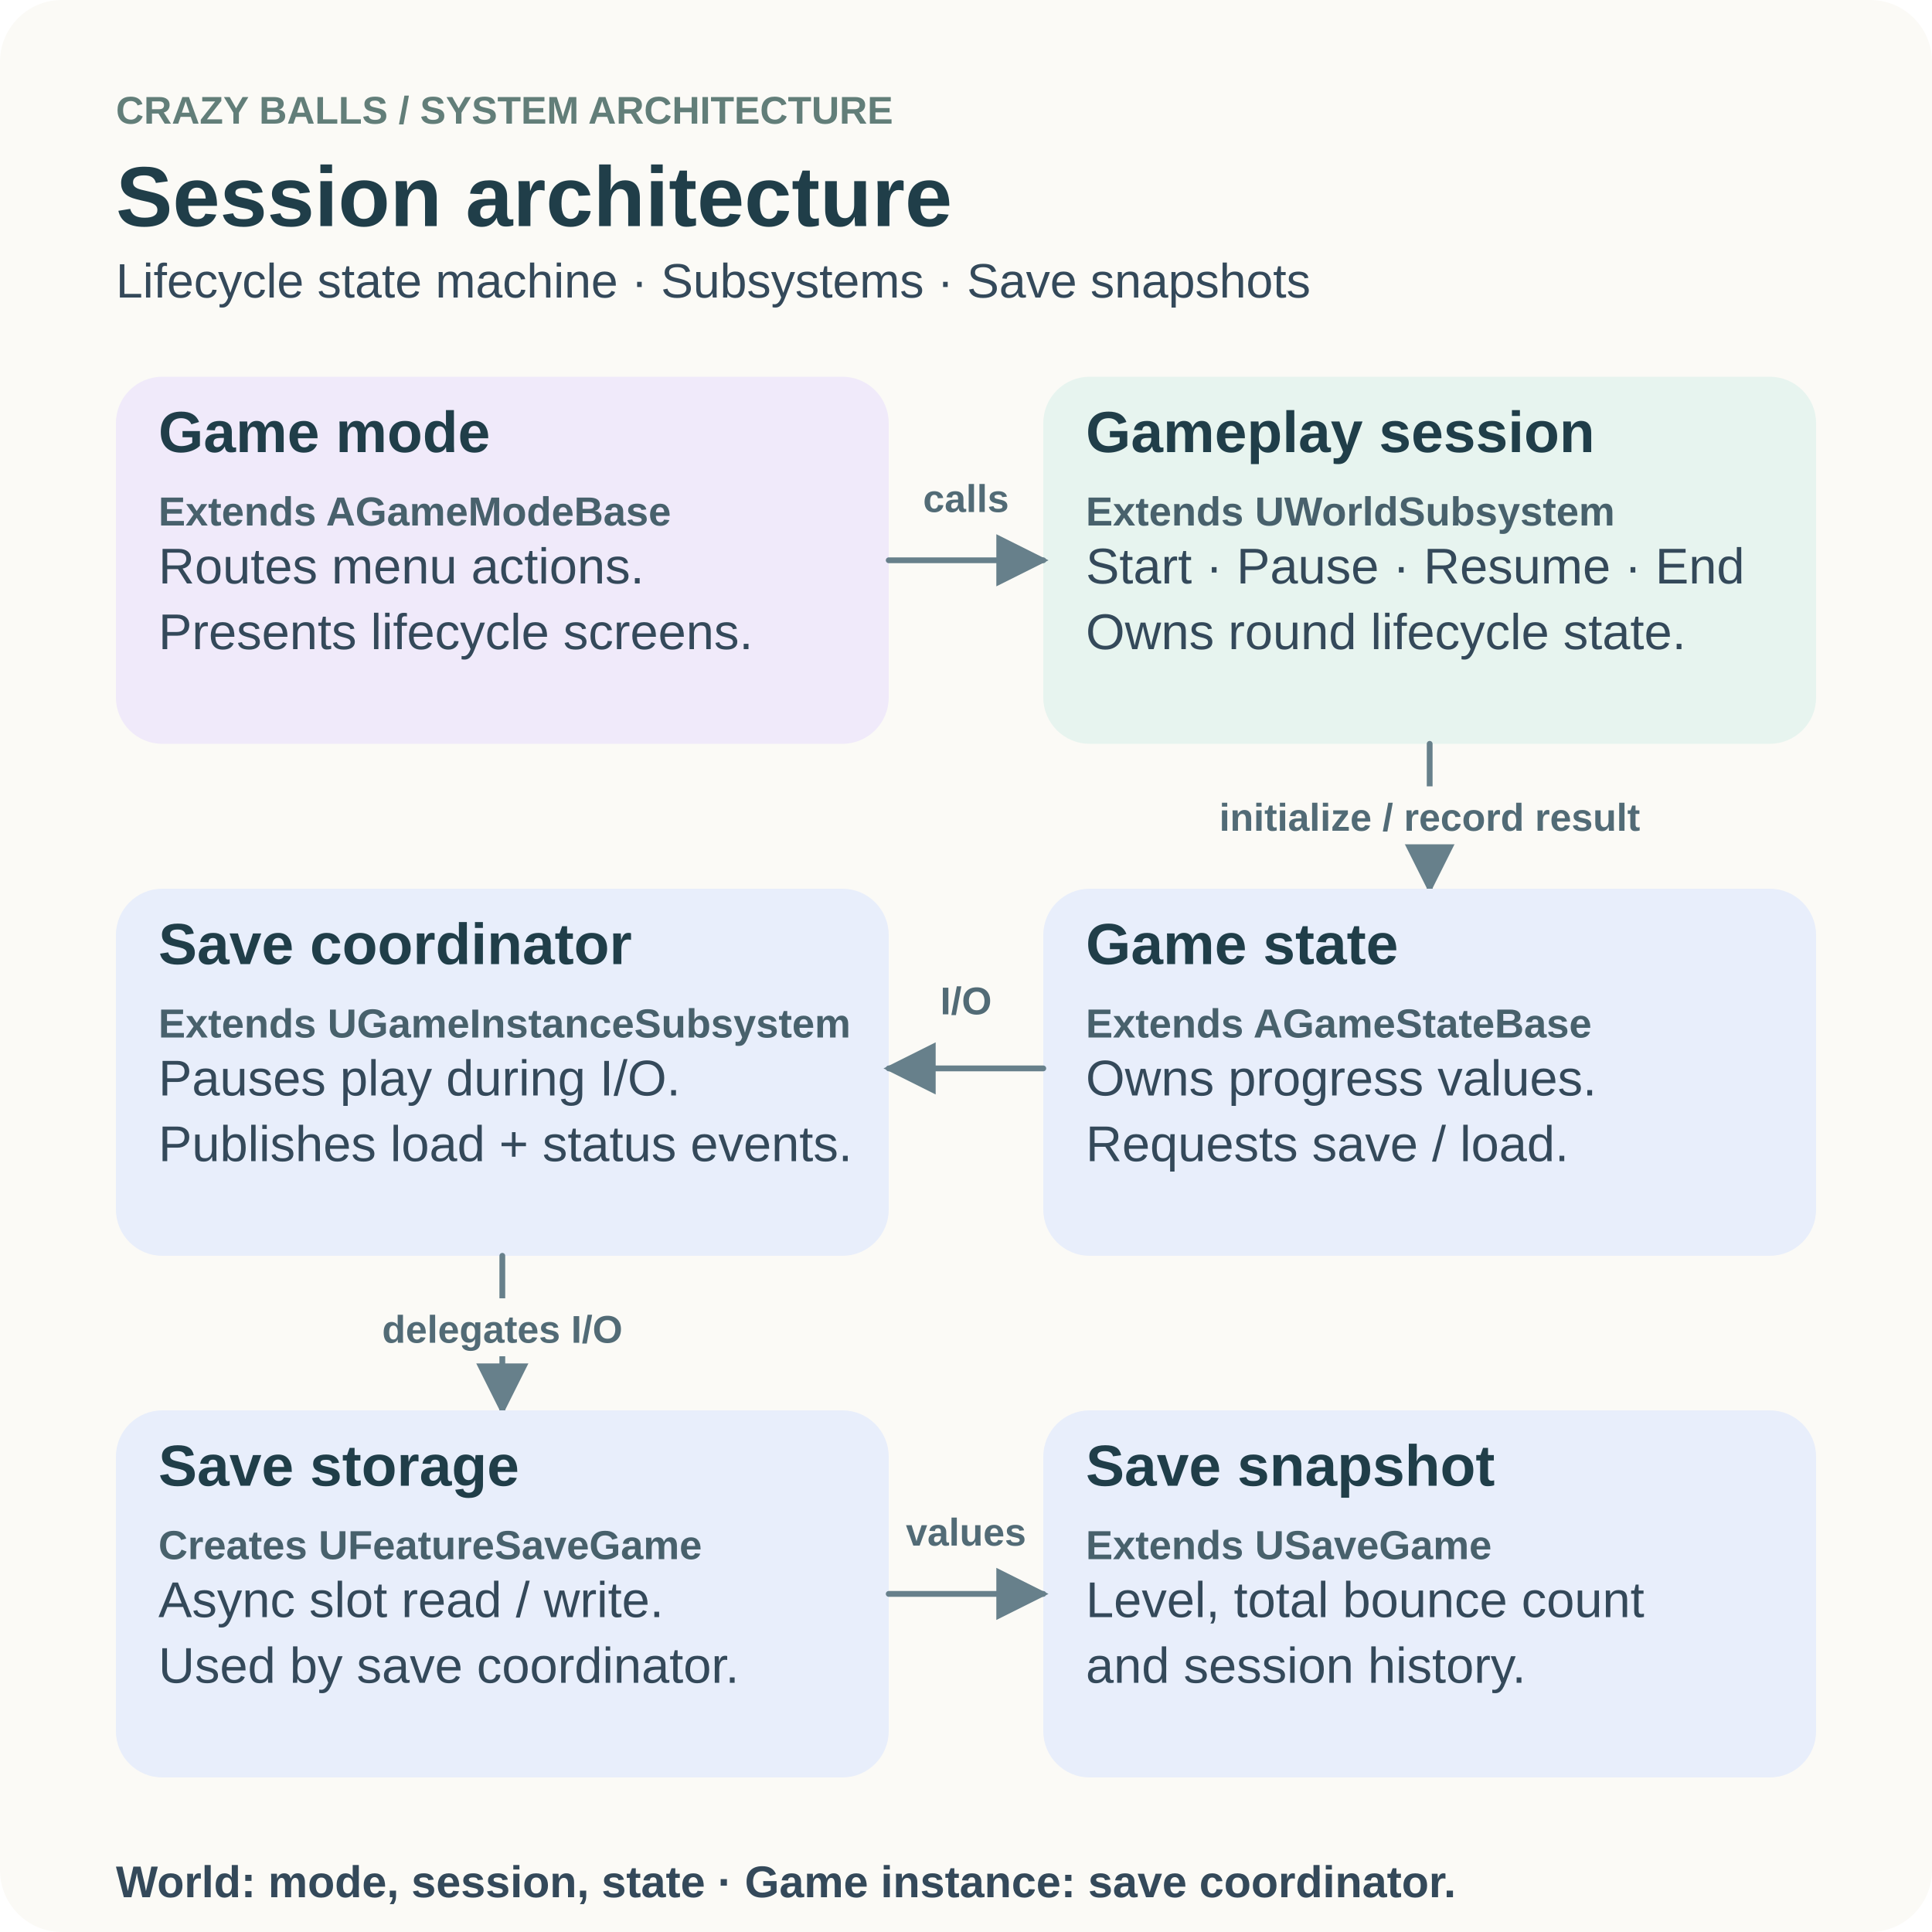
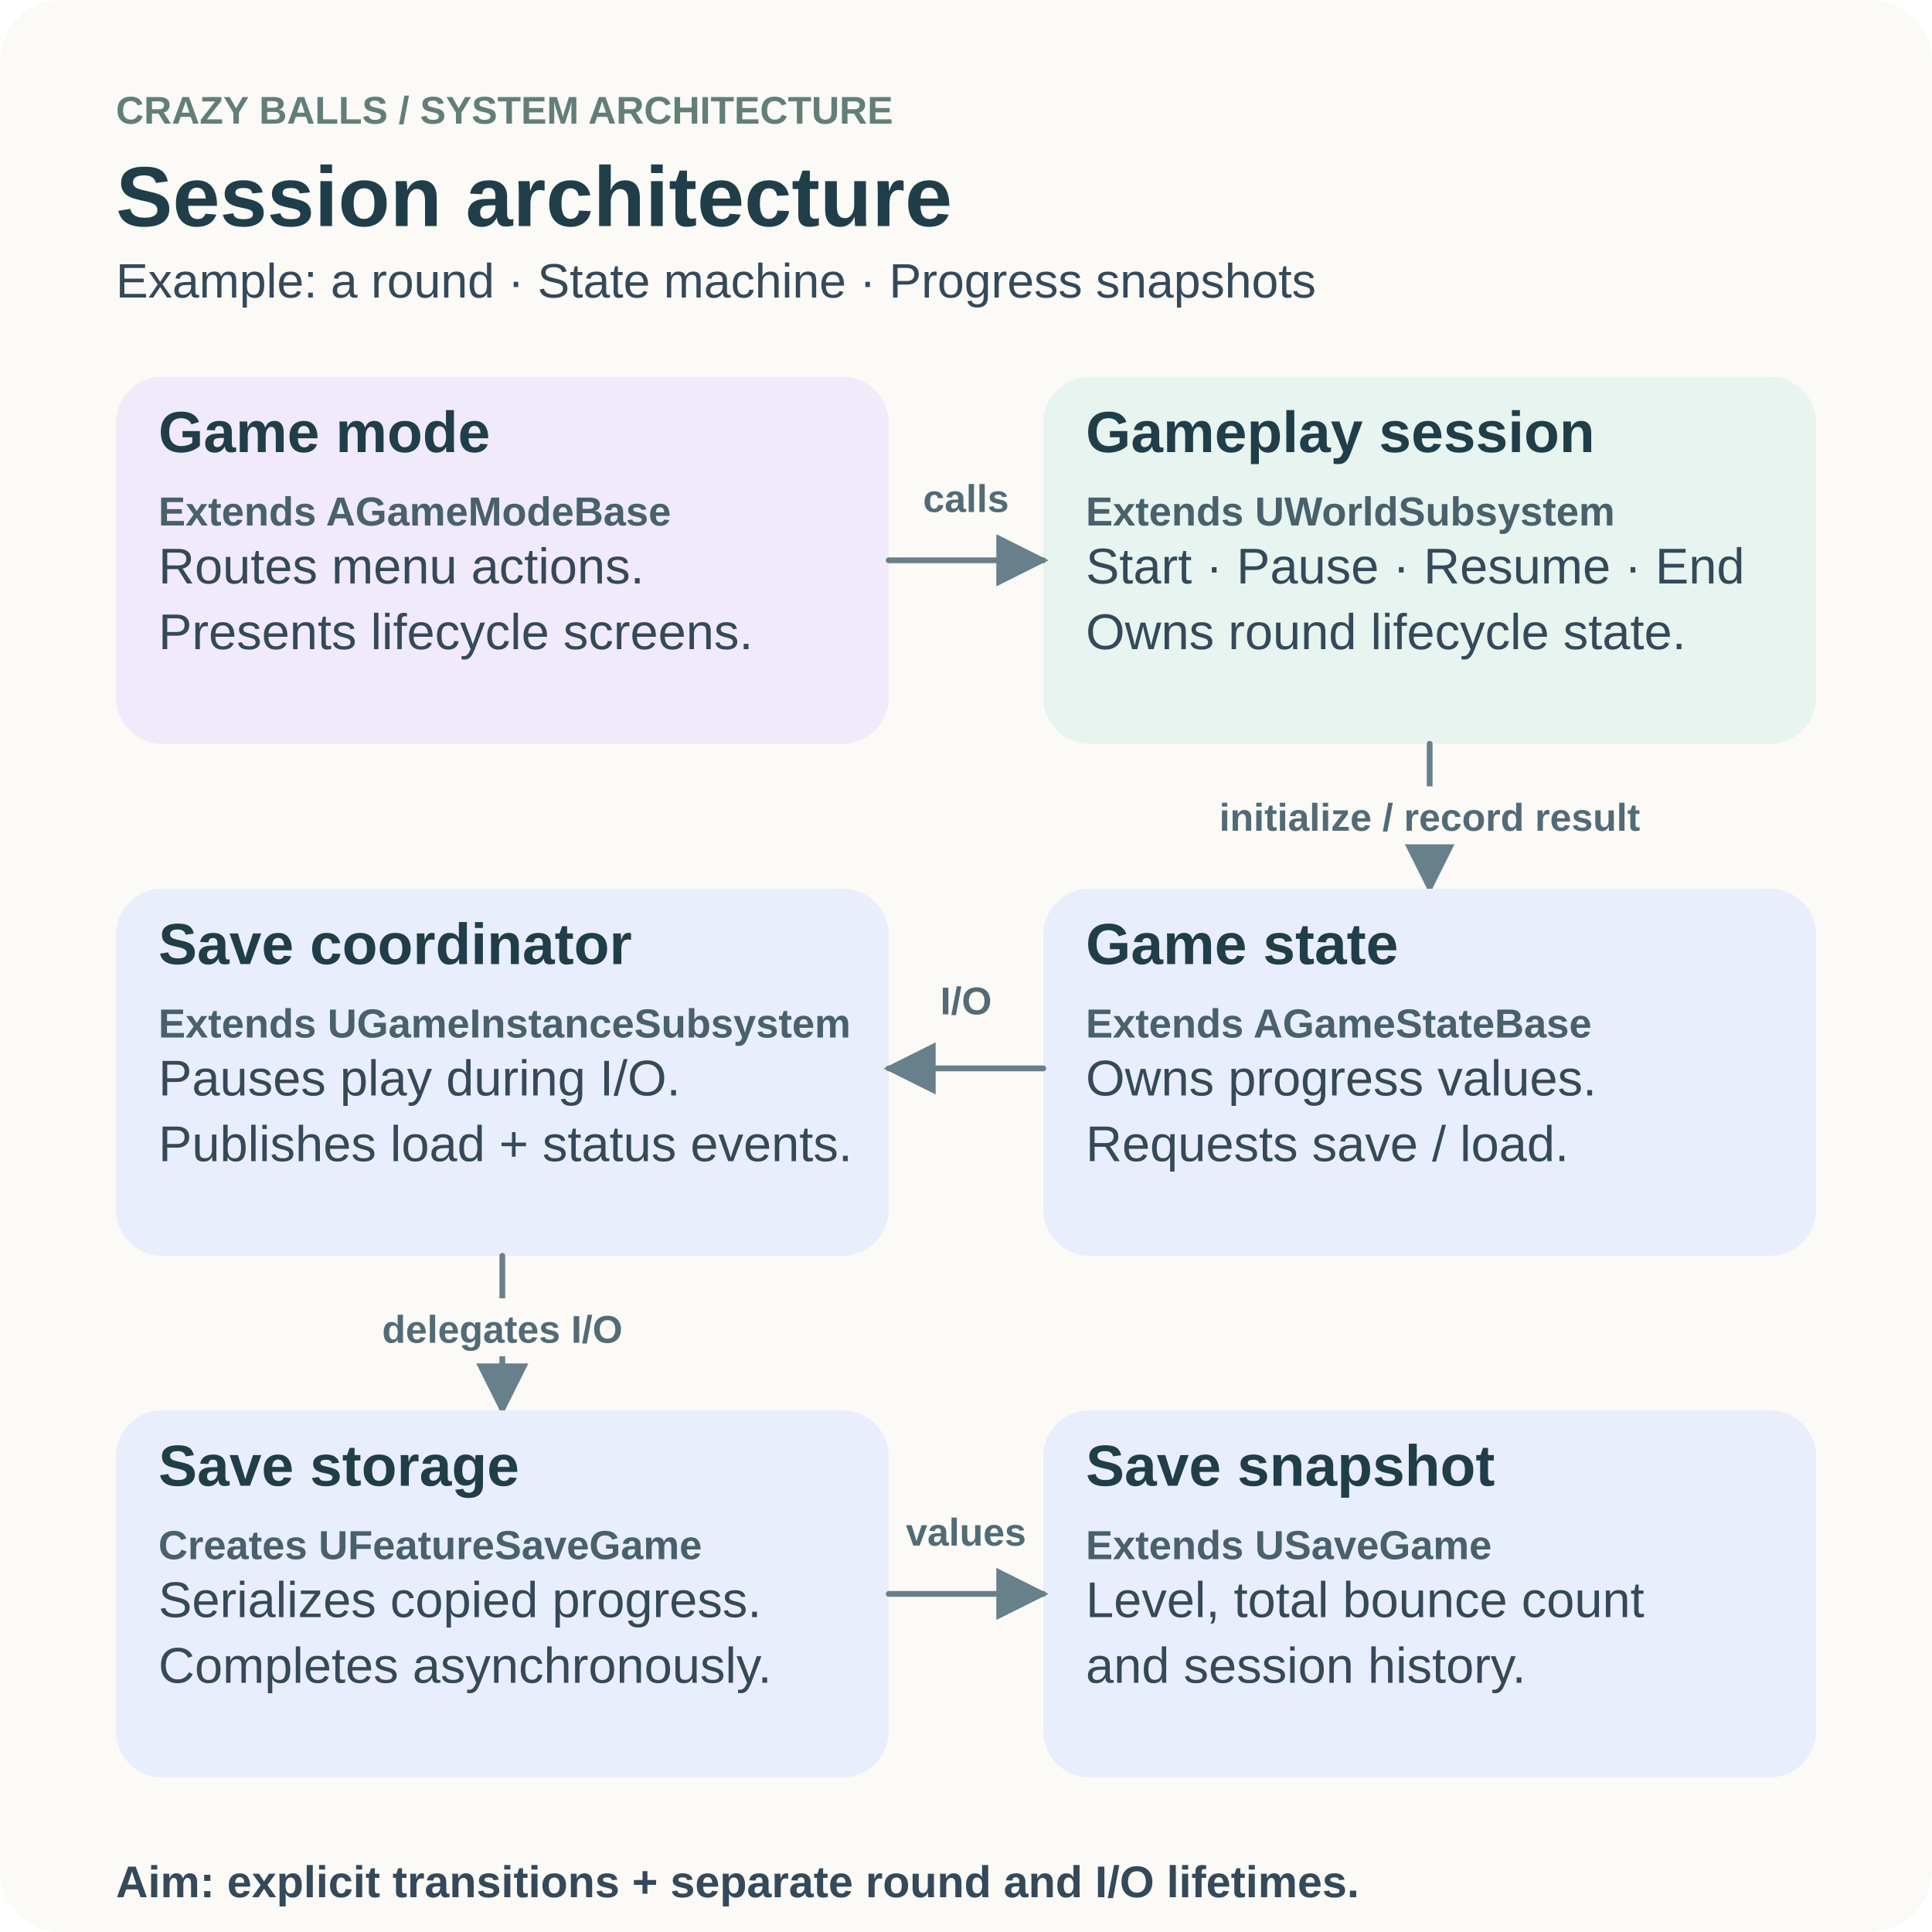
<svg xmlns="http://www.w3.org/2000/svg" width="1000" height="1000" viewBox="0 0 1000 1000" role="img" aria-labelledby="title desc">
  <defs>
    <marker id="arrow" viewBox="0 0 10 10" refX="9" refY="5" markerWidth="9" markerHeight="9" orient="auto-start-reverse">
      <path d="M 0 0 L 10 5 L 0 10 z" fill="#67808b" />
    </marker>
  </defs>
  <g font-family="Segoe UI, Arial, sans-serif">
    <rect width="1000" height="1000" rx="32" fill="#fbfaf6" />
    <text x="60" y="64" font-size="20" font-weight="700" fill="#627e79" text-anchor="start">CRAZY BALLS / SYSTEM ARCHITECTURE</text>
    <text x="60" y="117" font-size="44" font-weight="700" fill="#203e49" text-anchor="start">Session architecture</text>
-     <text x="60" y="154" font-size="25" font-weight="400" fill="#34495a" text-anchor="start">Lifecycle state machine · Subsystems · Save snapshots</text>
+     <text x="60" y="154" font-size="25" font-weight="400" fill="#34495a" text-anchor="start">Example: a round · State machine · Progress snapshots</text>
    <rect x="60" y="195" width="400" height="190" rx="24" fill="#f0eafa" />
    <text x="82" y="234" font-size="30" font-weight="700" fill="#203e49" text-anchor="start">Game mode</text>
    <text x="82" y="272" font-size="21" font-weight="600" fill="#48616c" text-anchor="start">Extends AGameModeBase</text>
    <text x="82" y="302" font-size="26" font-weight="400" fill="#34495a" text-anchor="start">Routes menu actions.</text>
    <text x="82" y="336" font-size="26" font-weight="400" fill="#34495a" text-anchor="start">Presents lifecycle screens.</text>
    <rect x="540" y="195" width="400" height="190" rx="24" fill="#e7f4ef" />
    <text x="562" y="234" font-size="30" font-weight="700" fill="#203e49" text-anchor="start">Gameplay session</text>
    <text x="562" y="272" font-size="21" font-weight="600" fill="#48616c" text-anchor="start">Extends UWorldSubsystem</text>
    <text x="562" y="302" font-size="26" font-weight="400" fill="#34495a" text-anchor="start">Start · Pause · Resume · End</text>
    <text x="562" y="336" font-size="26" font-weight="400" fill="#34495a" text-anchor="start">Owns round lifecycle state.</text>
    <path d="M 460 290 H 540" fill="none" stroke="#67808b" stroke-width="3" stroke-linecap="round" stroke-linejoin="round" marker-end="url(#arrow)" />
    <rect x="467" y="242" width="66" height="30" rx="10" fill="#fbfaf6" />
    <text x="500" y="265" font-size="20" font-weight="600" fill="#526b76" text-anchor="middle">calls</text>
    <path d="M 740 385 V 460" fill="none" stroke="#67808b" stroke-width="3" stroke-linecap="round" stroke-linejoin="round" marker-end="url(#arrow)" />
    <rect x="602" y="407" width="276" height="30" rx="10" fill="#fbfaf6" />
    <text x="740" y="430" font-size="20" font-weight="600" fill="#526b76" text-anchor="middle">initialize / record result</text>
    <rect x="540" y="460" width="400" height="190" rx="24" fill="#e8eefb" />
    <text x="562" y="499" font-size="30" font-weight="700" fill="#203e49" text-anchor="start">Game state</text>
    <text x="562" y="537" font-size="21" font-weight="600" fill="#48616c" text-anchor="start">Extends AGameStateBase</text>
    <text x="562" y="567" font-size="26" font-weight="400" fill="#34495a" text-anchor="start">Owns progress values.</text>
    <text x="562" y="601" font-size="26" font-weight="400" fill="#34495a" text-anchor="start">Requests save / load.</text>
    <rect x="60" y="460" width="400" height="190" rx="24" fill="#e8eefb" />
    <text x="82" y="499" font-size="30" font-weight="700" fill="#203e49" text-anchor="start">Save coordinator</text>
    <text x="82" y="537" font-size="21" font-weight="600" fill="#48616c" text-anchor="start">Extends UGameInstanceSubsystem</text>
    <text x="82" y="567" font-size="26" font-weight="400" fill="#34495a" text-anchor="start">Pauses play during I/O.</text>
    <text x="82" y="601" font-size="26" font-weight="400" fill="#34495a" text-anchor="start">Publishes load + status events.</text>
    <path d="M 540 553 H 460" fill="none" stroke="#67808b" stroke-width="3" stroke-linecap="round" stroke-linejoin="round" marker-end="url(#arrow)" />
    <rect x="477" y="502" width="46" height="30" rx="10" fill="#fbfaf6" />
    <text x="500" y="525" font-size="20" font-weight="600" fill="#526b76" text-anchor="middle">I/O</text>
    <path d="M 260 650 V 730" fill="none" stroke="#67808b" stroke-width="3" stroke-linecap="round" stroke-linejoin="round" marker-end="url(#arrow)" />
    <rect x="187" y="672" width="146" height="30" rx="10" fill="#fbfaf6" />
    <text x="260" y="695" font-size="20" font-weight="600" fill="#526b76" text-anchor="middle">delegates I/O</text>
    <rect x="60" y="730" width="400" height="190" rx="24" fill="#e8eefb" />
    <text x="82" y="769" font-size="30" font-weight="700" fill="#203e49" text-anchor="start">Save storage</text>
    <text x="82" y="807" font-size="21" font-weight="600" fill="#48616c" text-anchor="start">Creates UFeatureSaveGame</text>
-     <text x="82" y="837" font-size="26" font-weight="400" fill="#34495a" text-anchor="start">Async slot read / write.</text>
-     <text x="82" y="871" font-size="26" font-weight="400" fill="#34495a" text-anchor="start">Used by save coordinator.</text>
+     <text x="82" y="837" font-size="26" font-weight="400" fill="#34495a" text-anchor="start">Serializes copied progress.</text>
+     <text x="82" y="871" font-size="26" font-weight="400" fill="#34495a" text-anchor="start">Completes asynchronously.</text>
    <rect x="540" y="730" width="400" height="190" rx="24" fill="#e8eefb" />
    <text x="562" y="769" font-size="30" font-weight="700" fill="#203e49" text-anchor="start">Save snapshot</text>
    <text x="562" y="807" font-size="21" font-weight="600" fill="#48616c" text-anchor="start">Extends USaveGame</text>
    <text x="562" y="837" font-size="26" font-weight="400" fill="#34495a" text-anchor="start">Level, total bounce count</text>
    <text x="562" y="871" font-size="26" font-weight="400" fill="#34495a" text-anchor="start">and session history.</text>
    <path d="M 460 825 H 540" fill="none" stroke="#67808b" stroke-width="3" stroke-linecap="round" stroke-linejoin="round" marker-end="url(#arrow)" />
    <rect x="462" y="777" width="76" height="30" rx="10" fill="#fbfaf6" />
    <text x="500" y="800" font-size="20" font-weight="600" fill="#526b76" text-anchor="middle">values</text>
-     <text x="60" y="982" font-size="23" font-weight="600" fill="#34495a" text-anchor="start">World: mode, session, state · Game instance: save coordinator.</text>
+     <text x="60" y="982" font-size="23" font-weight="600" fill="#34495a" text-anchor="start">Aim: explicit transitions + separate round and I/O lifetimes.</text>
  </g>
</svg>
